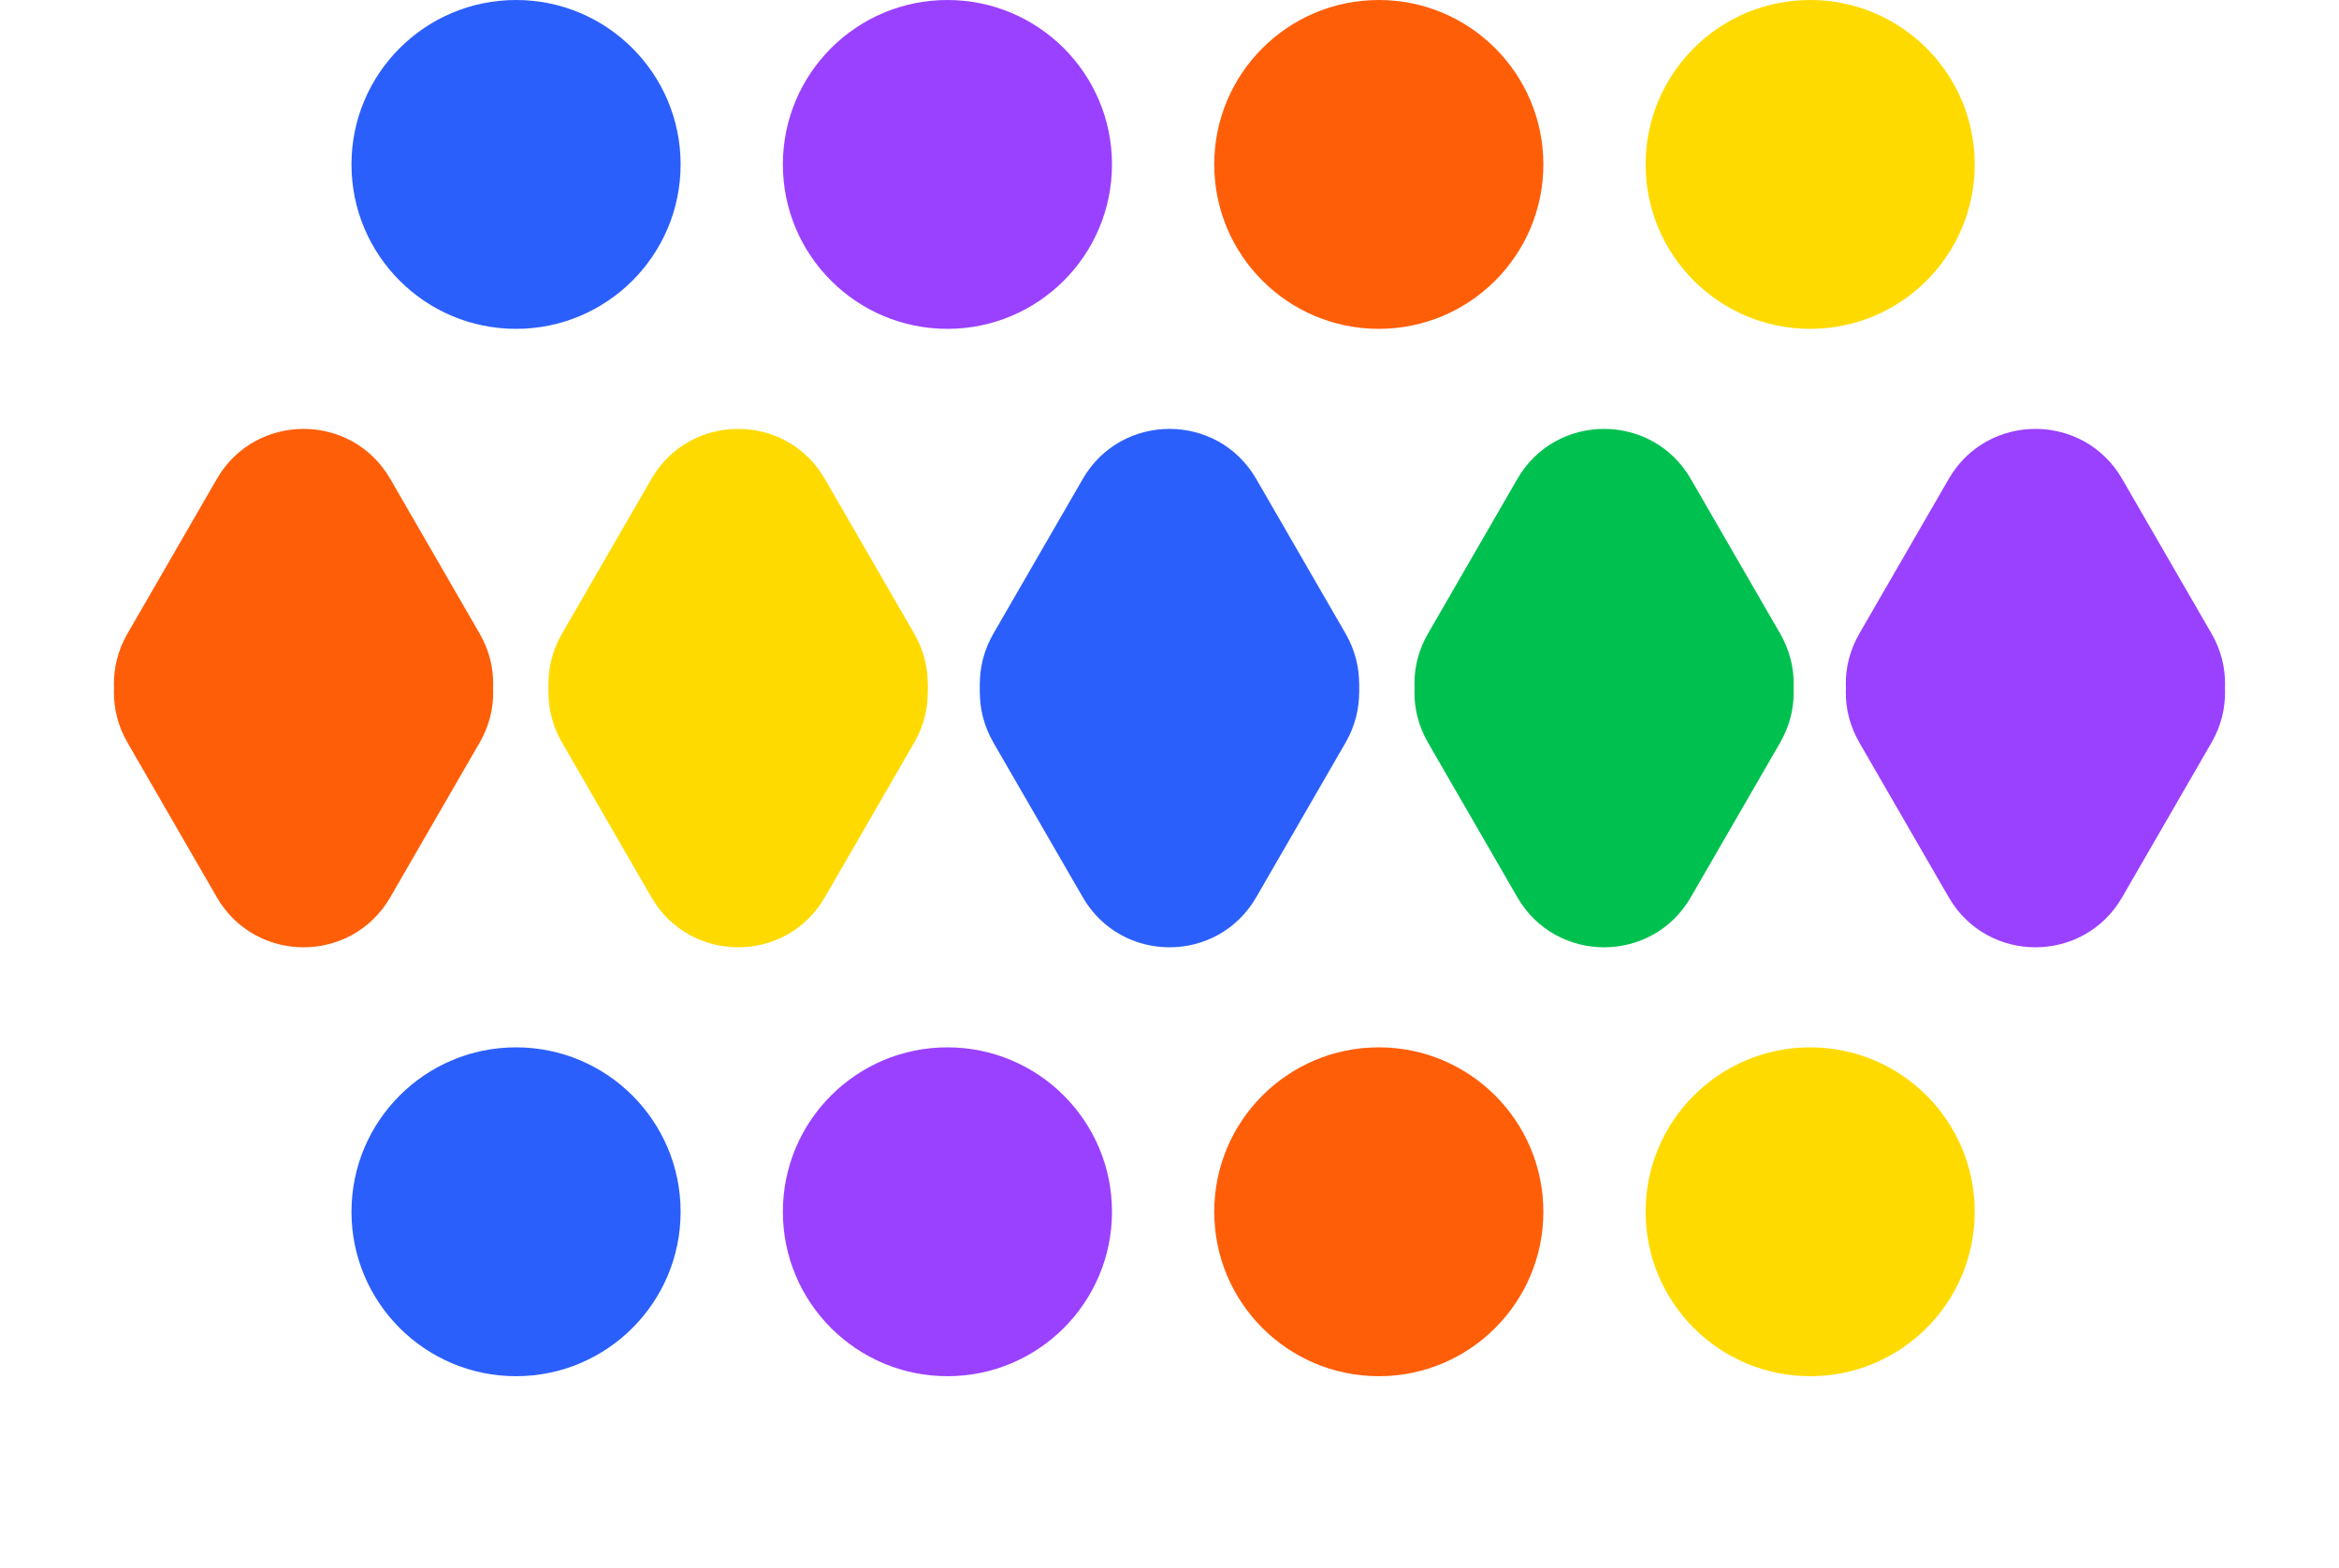
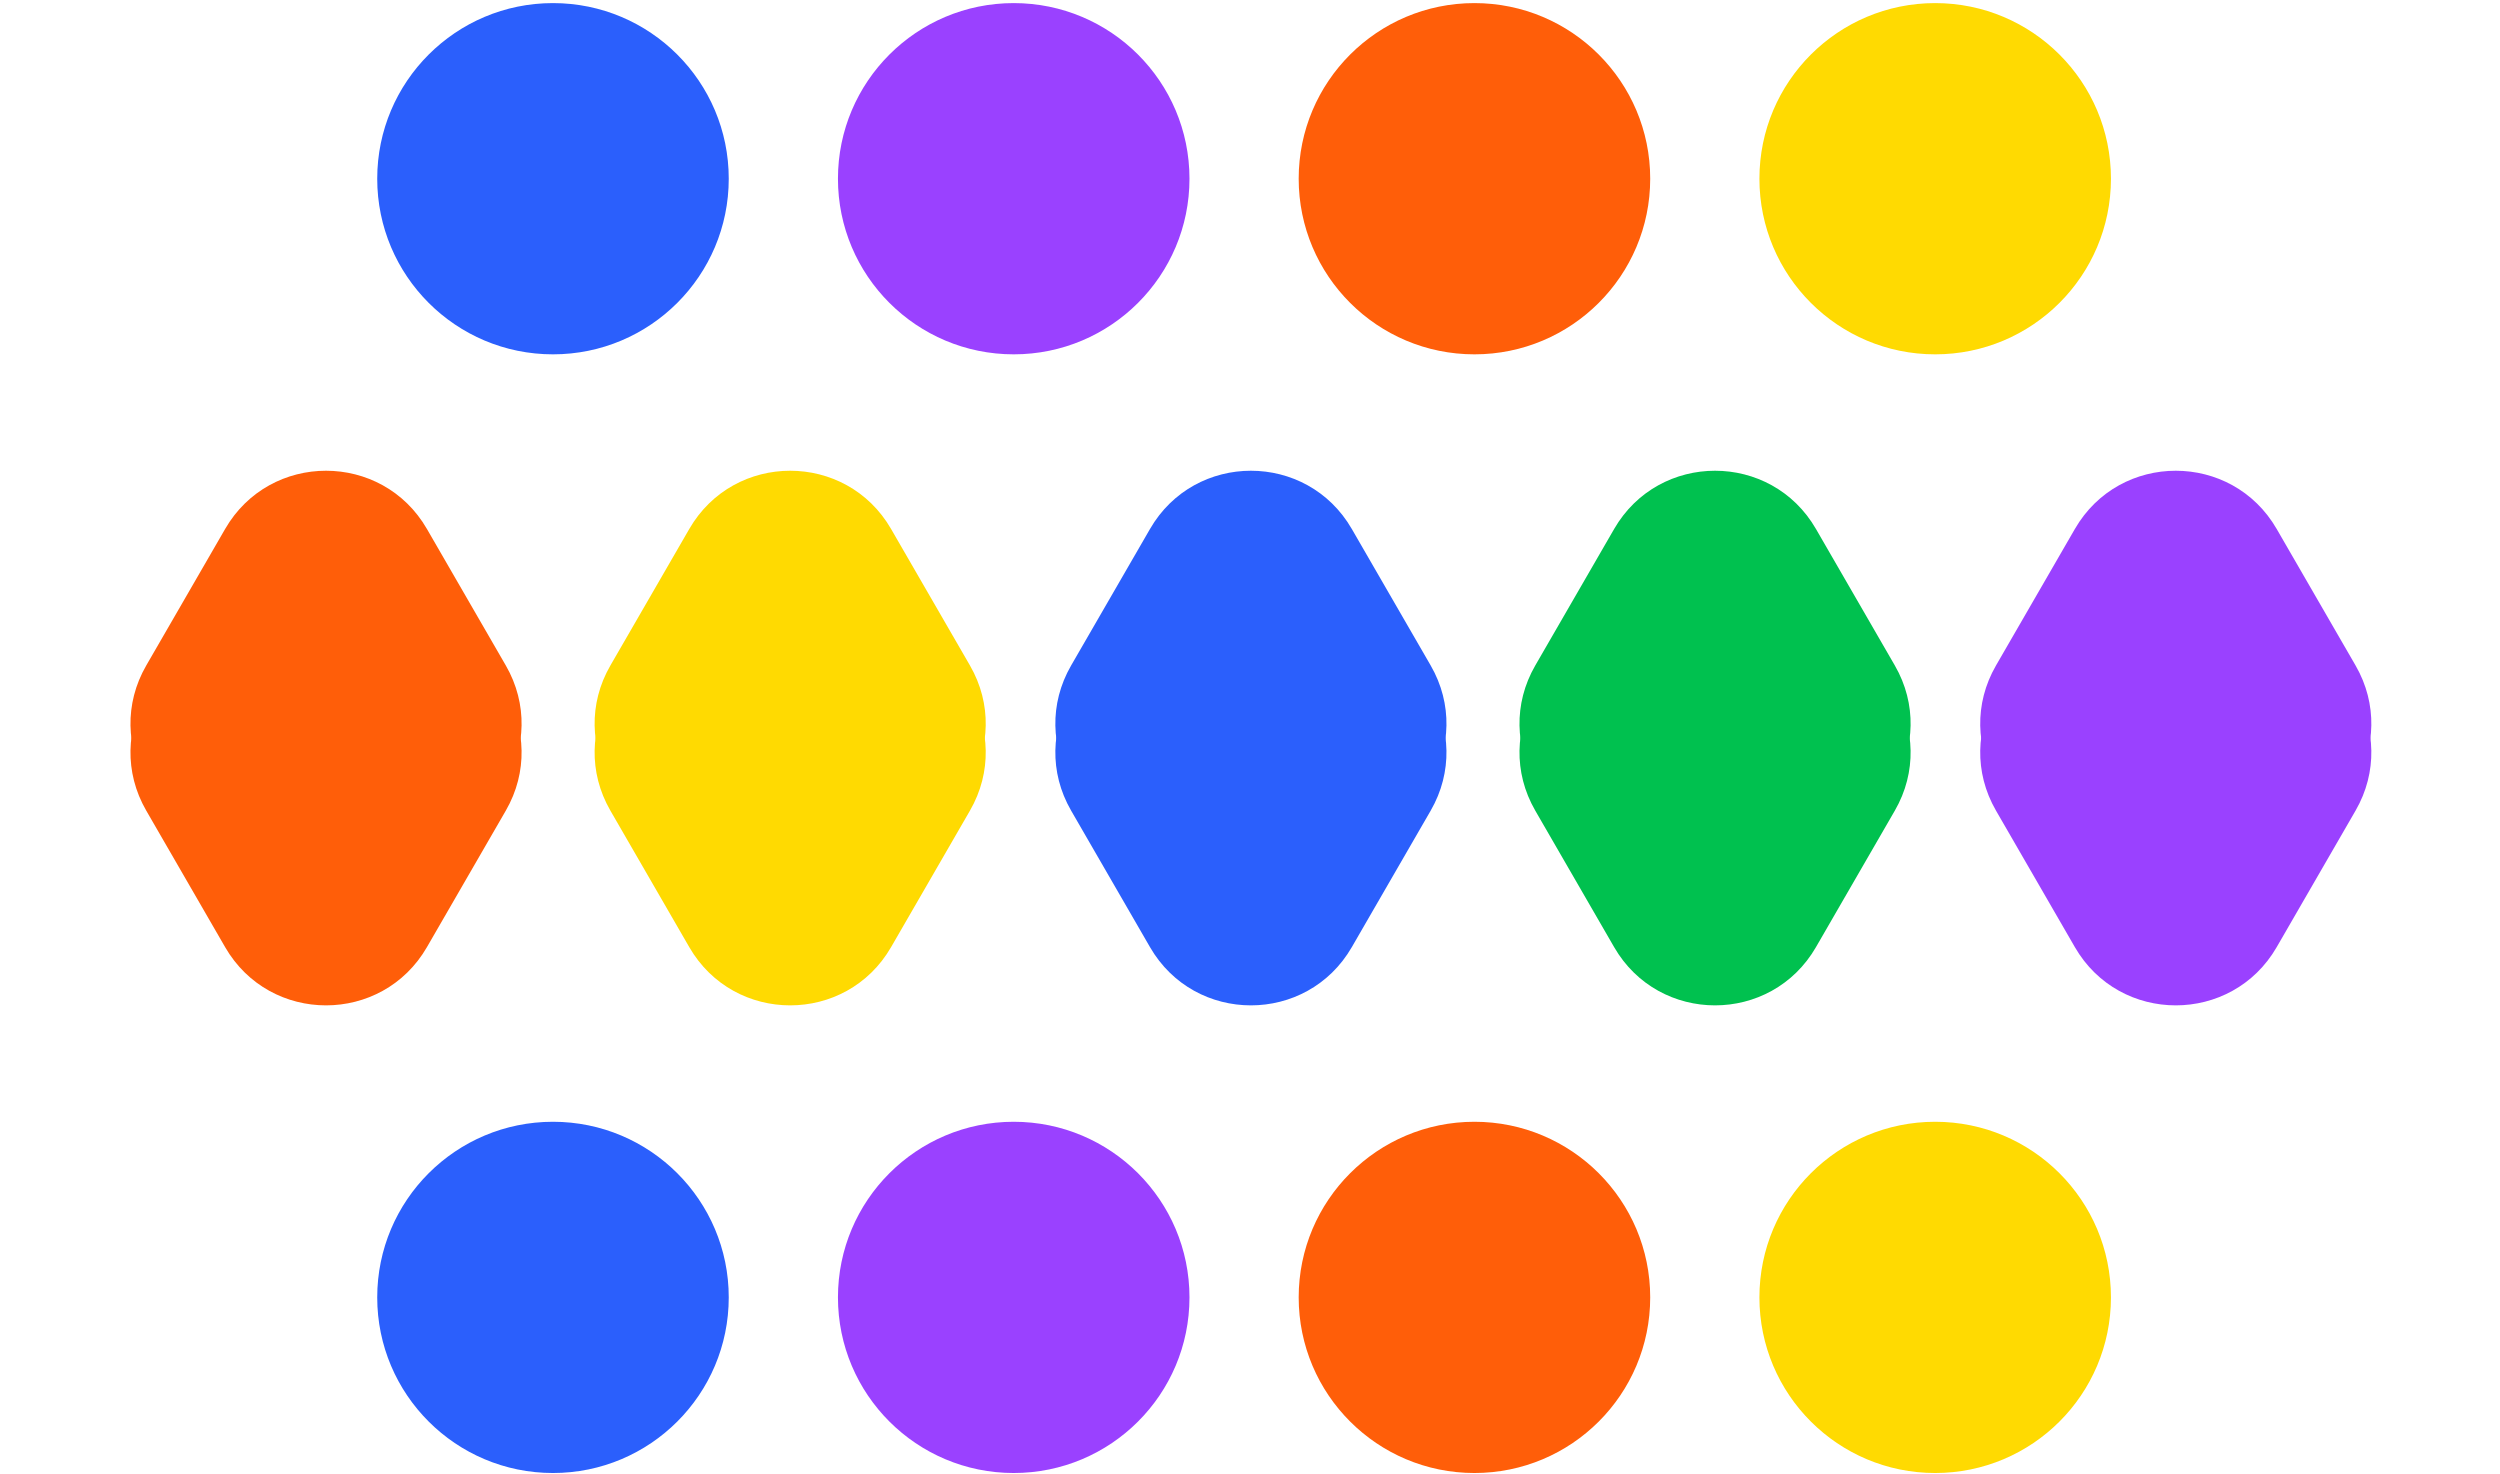
- <svg xmlns="http://www.w3.org/2000/svg" width="467" height="313" viewBox="0 0 467 313" fill="none">
-   <path d="M43.291 95.63C50.99 82.305 70.225 82.305 77.925 95.63L95.758 126.494C103.462 139.827 93.84 156.5 78.441 156.5H42.775C27.375 156.5 17.753 139.827 25.457 126.494L43.291 95.63Z" fill="#FF5E09" />
-   <path d="M43.291 179.15C50.99 192.475 70.225 192.475 77.925 179.15L95.758 148.286C103.462 134.953 93.84 118.28 78.441 118.28H42.775C27.375 118.28 17.753 134.953 25.457 148.286L43.291 179.15Z" fill="#FF5E09" />
-   <path d="M130.056 95.63C137.755 82.305 156.991 82.305 164.69 95.63L182.523 126.494C190.227 139.827 180.605 156.5 165.206 156.5H129.54C114.141 156.5 104.518 139.827 112.223 126.494L130.056 95.63Z" fill="#FFDA01" />
-   <path d="M130.056 179.15C137.755 192.475 156.991 192.475 164.69 179.15L182.523 148.286C190.227 134.953 180.605 118.28 165.206 118.28H129.54C114.141 118.28 104.518 134.953 112.223 148.286L130.056 179.15Z" fill="#FFDA01" />
-   <path d="M216.183 95.63C223.882 82.305 243.118 82.305 250.817 95.63L268.65 126.494C276.354 139.827 266.732 156.5 251.333 156.5H215.667C200.268 156.5 190.646 139.827 198.35 126.494L216.183 95.63Z" fill="#2B5FFC" />
-   <path d="M216.183 179.15C223.882 192.475 243.118 192.475 250.817 179.15L268.65 148.286C276.354 134.953 266.732 118.28 251.333 118.28H215.667C200.268 118.28 190.646 134.953 198.35 148.286L216.183 179.15Z" fill="#2B5FFC" />
-   <path d="M302.948 95.63C310.647 82.305 329.883 82.305 337.582 95.63L355.415 126.494C363.119 139.827 353.497 156.5 338.098 156.5H302.432C287.033 156.5 277.411 139.827 285.115 126.494L302.948 95.63Z" fill="#00C14F" />
-   <path d="M302.948 179.15C310.647 192.475 329.883 192.475 337.582 179.15L355.415 148.286C363.119 134.953 353.497 118.28 338.098 118.28H302.432C287.033 118.28 277.411 134.953 285.115 148.286L302.948 179.15Z" fill="#00C14F" />
-   <path d="M389.075 95.63C396.775 82.305 416.01 82.305 423.709 95.63L441.542 126.494C449.247 139.827 439.624 156.5 424.225 156.5H388.559C373.16 156.5 363.538 139.827 371.242 126.494L389.075 95.63Z" fill="#9A41FF" />
-   <path d="M389.075 179.15C396.775 192.475 416.01 192.475 423.709 179.15L441.542 148.286C449.247 134.953 439.624 118.28 424.225 118.28H388.559C373.16 118.28 363.538 134.953 371.242 148.286L389.075 179.15Z" fill="#9A41FF" />
-   <ellipse cx="103.033" cy="32.83" rx="32.856" ry="32.83" fill="#2B5FFC" />
-   <ellipse cx="103.033" cy="241.95" rx="32.856" ry="32.83" fill="#2B5FFC" />
-   <ellipse cx="275.288" cy="32.83" rx="32.856" ry="32.83" fill="#FF5E09" />
-   <ellipse cx="275.288" cy="241.95" rx="32.856" ry="32.83" fill="#FF5E09" />
-   <ellipse cx="189.161" cy="32.83" rx="32.856" ry="32.83" fill="#9A41FF" />
-   <ellipse cx="189.161" cy="241.95" rx="32.856" ry="32.83" fill="#9A41FF" />
-   <ellipse cx="361.415" cy="32.83" rx="32.856" ry="32.83" fill="#FFDA01" />
-   <ellipse cx="361.415" cy="241.95" rx="32.856" ry="32.83" fill="#FFDA01" />
+ <svg xmlns="http://www.w3.org/2000/svg" width="667" height="393" viewBox="0 0 667 393" fill="none">
+   <path d="M60.064 141.13C72.034 120.414 101.937 120.414 113.906 141.13L134.945 177.54C146.921 198.268 131.963 224.187 108.023 224.187H65.947C42.008 224.187 27.049 198.268 39.026 177.54L60.064 141.13Z" fill="#FF5E09" />
+   <path d="M60.064 252.696C72.034 273.412 101.937 273.412 113.906 252.696L134.945 216.286C146.921 195.558 131.963 169.639 108.023 169.639H65.947C42.008 169.639 27.049 195.558 39.026 216.286L60.064 252.696Z" fill="#FF5E09" />
+   <path d="M183.898 141.13C195.868 120.414 225.771 120.414 237.74 141.13L258.778 177.54C270.755 198.268 255.797 224.187 231.857 224.187H189.781C165.842 224.187 150.883 198.268 162.86 177.54L183.898 141.13Z" fill="#FFDA01" />
+   <path d="M183.898 252.696C195.868 273.412 225.771 273.412 237.74 252.696L258.778 216.286C270.755 195.558 255.797 169.639 231.857 169.639H189.781C165.842 169.639 150.883 195.558 162.86 216.286L183.898 252.696Z" fill="#FFDA01" />
+   <path d="M306.821 141.13C318.79 120.414 348.693 120.414 360.663 141.13L381.701 177.54C393.678 198.268 378.719 224.187 354.78 224.187H312.704C288.764 224.187 273.806 198.268 285.783 177.54L306.821 141.13Z" fill="#2B5FFC" />
+   <path d="M306.821 252.696C318.79 273.412 348.693 273.412 360.663 252.696L381.701 216.286C393.678 195.558 378.719 169.639 354.78 169.639H312.704C288.764 169.639 273.806 195.558 285.783 216.286L306.821 252.696Z" fill="#2B5FFC" />
+   <path d="M430.654 141.13C442.624 120.414 472.527 120.414 484.497 141.13L505.535 177.54C517.512 198.268 502.553 224.187 478.614 224.187H436.538C412.598 224.187 397.64 198.268 409.616 177.54L430.654 141.13Z" fill="#00C14F" />
+   <path d="M430.654 252.696C442.624 273.412 472.527 273.412 484.497 252.696L505.535 216.286C517.512 195.558 502.553 169.639 478.614 169.639H436.538C412.598 169.639 397.64 195.558 409.616 216.286L430.654 252.696Z" fill="#00C14F" />
+   <path d="M553.577 141.13C565.547 120.414 595.45 120.414 607.42 141.13L628.458 177.54C640.435 198.268 625.476 224.187 601.537 224.187H559.461C535.521 224.187 520.563 198.268 532.539 177.54L553.577 141.13Z" fill="#9A41FF" />
+   <path d="M553.577 252.696C565.547 273.412 595.45 273.412 607.42 252.696L628.458 216.286C640.435 195.558 625.476 169.639 601.537 169.639H559.461C535.521 169.639 520.563 195.558 532.539 216.286L553.577 252.696Z" fill="#9A41FF" />
+   <ellipse cx="147.536" cy="47.682" rx="46.893" ry="46.856" fill="#2B5FFC" />
+   <ellipse cx="147.536" cy="346.144" rx="46.893" ry="46.856" fill="#2B5FFC" />
+   <ellipse cx="393.382" cy="47.682" rx="46.893" ry="46.856" fill="#FF5E09" />
+   <ellipse cx="393.382" cy="346.144" rx="46.893" ry="46.856" fill="#FF5E09" />
+   <ellipse cx="270.459" cy="47.682" rx="46.893" ry="46.856" fill="#9A41FF" />
+   <ellipse cx="270.459" cy="346.144" rx="46.893" ry="46.856" fill="#9A41FF" />
+   <ellipse cx="516.306" cy="47.682" rx="46.893" ry="46.856" fill="#FFDA01" />
+   <ellipse cx="516.305" cy="346.144" rx="46.893" ry="46.856" fill="#FFDA01" />
</svg>
